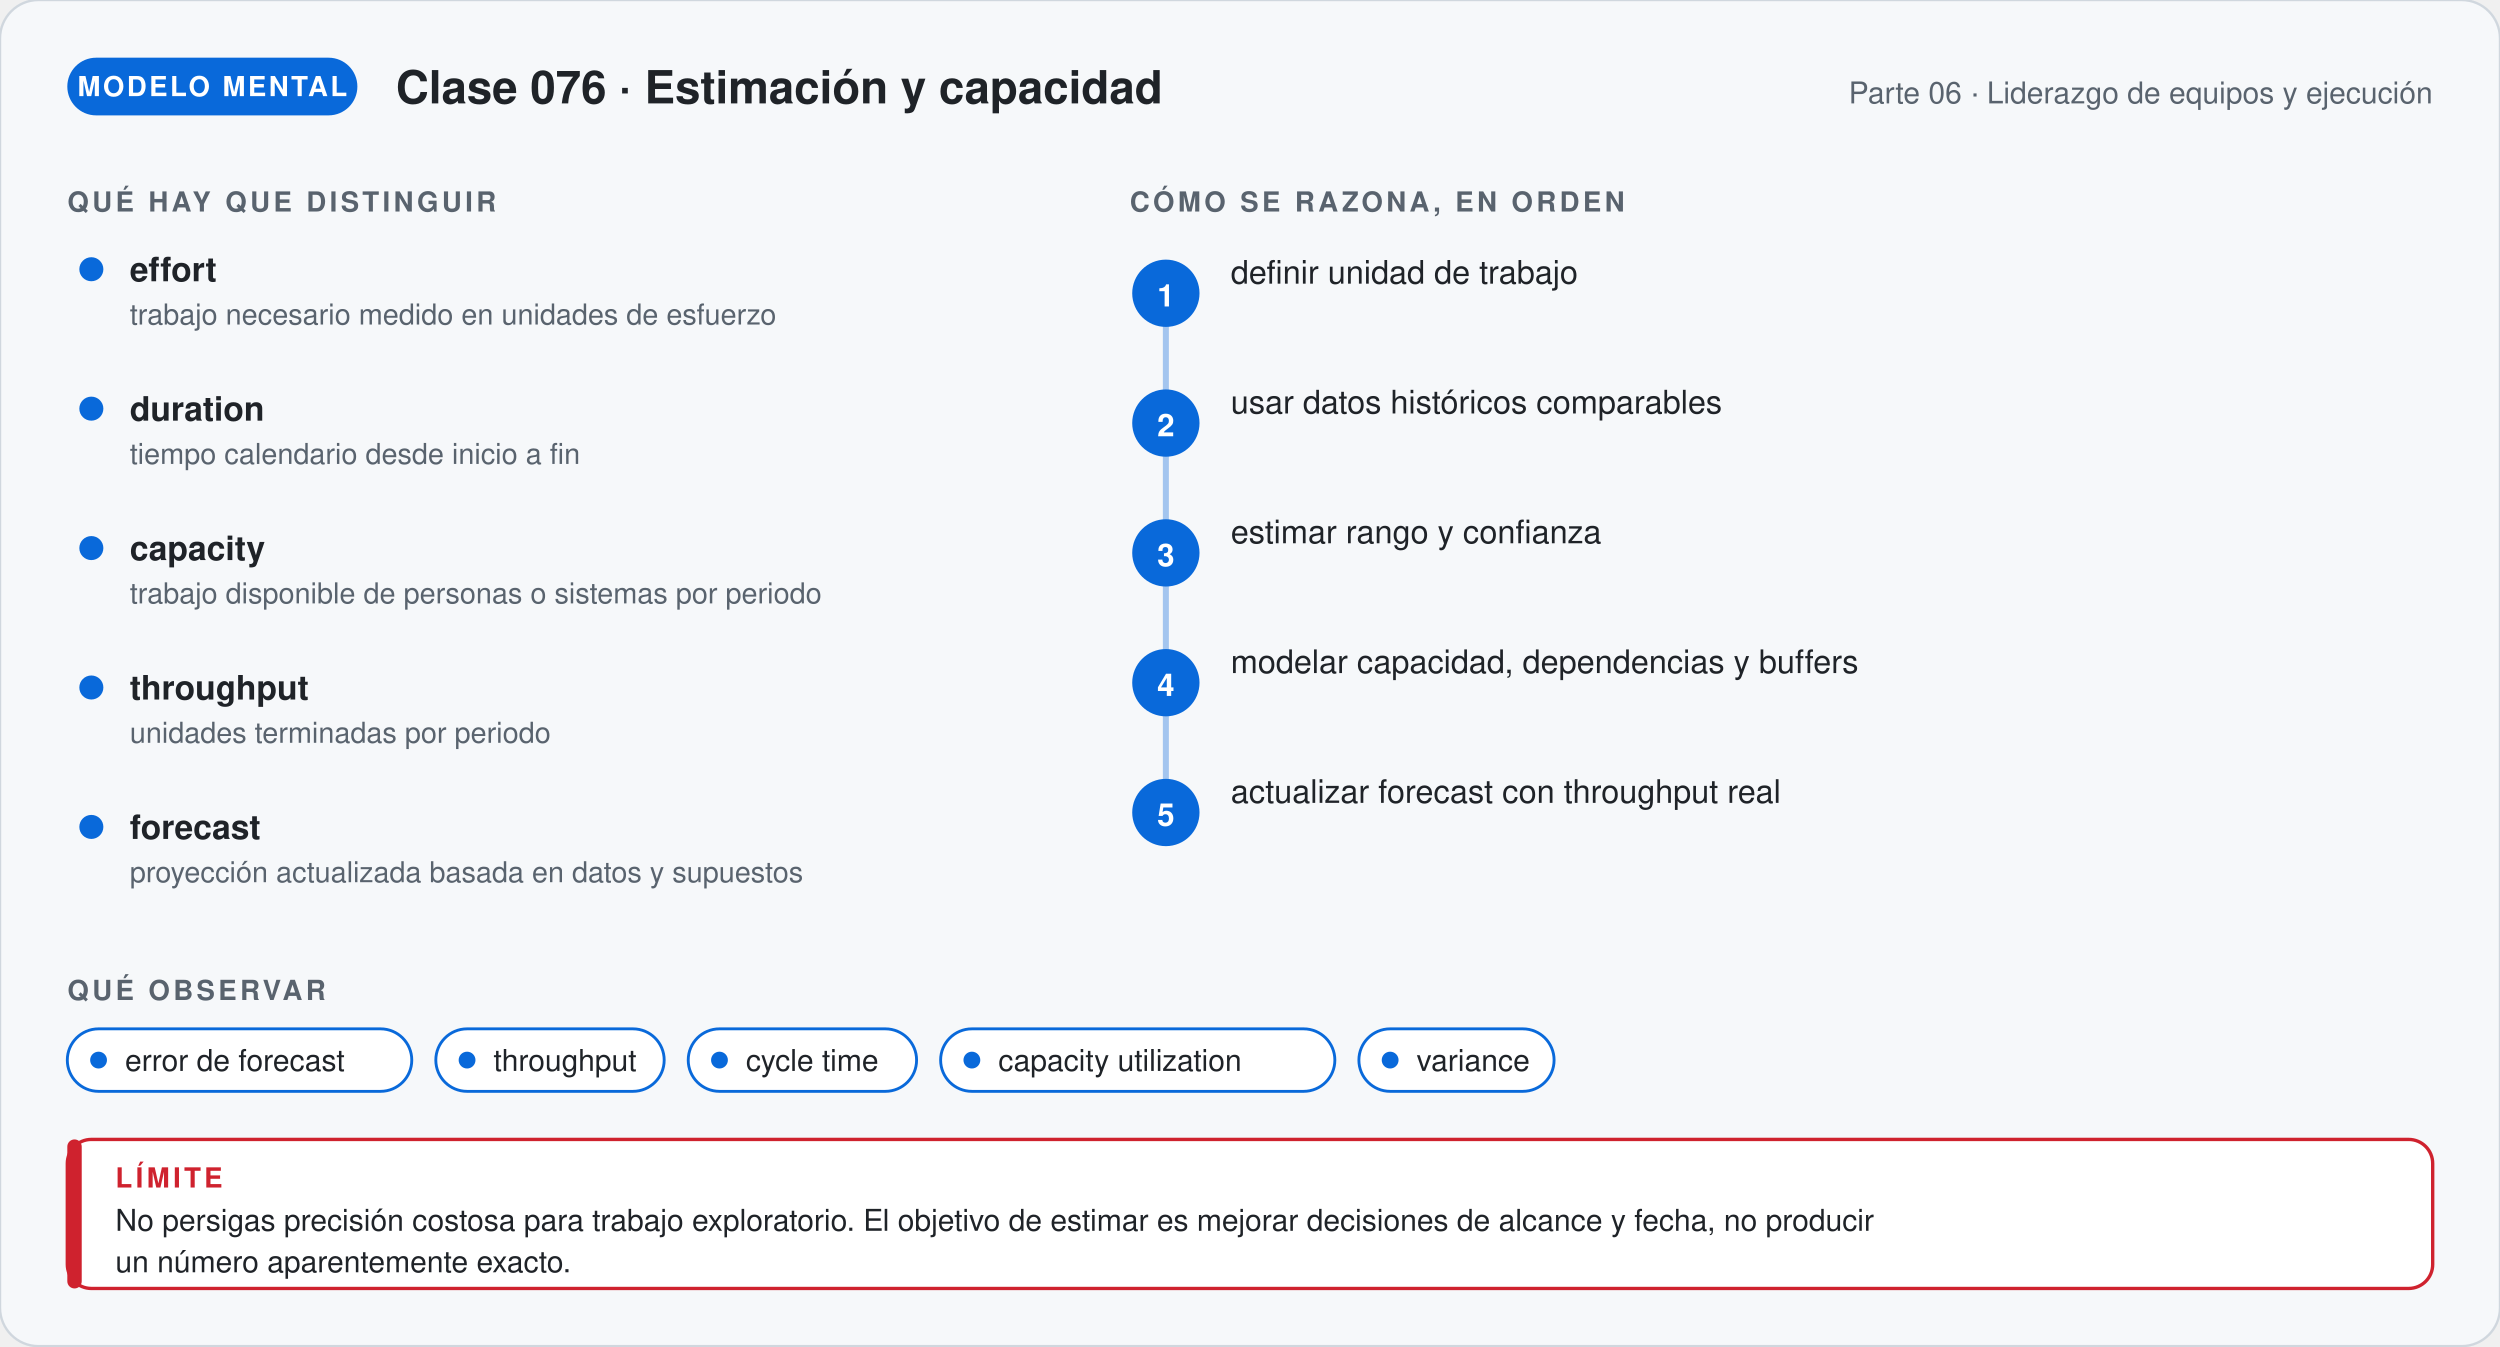
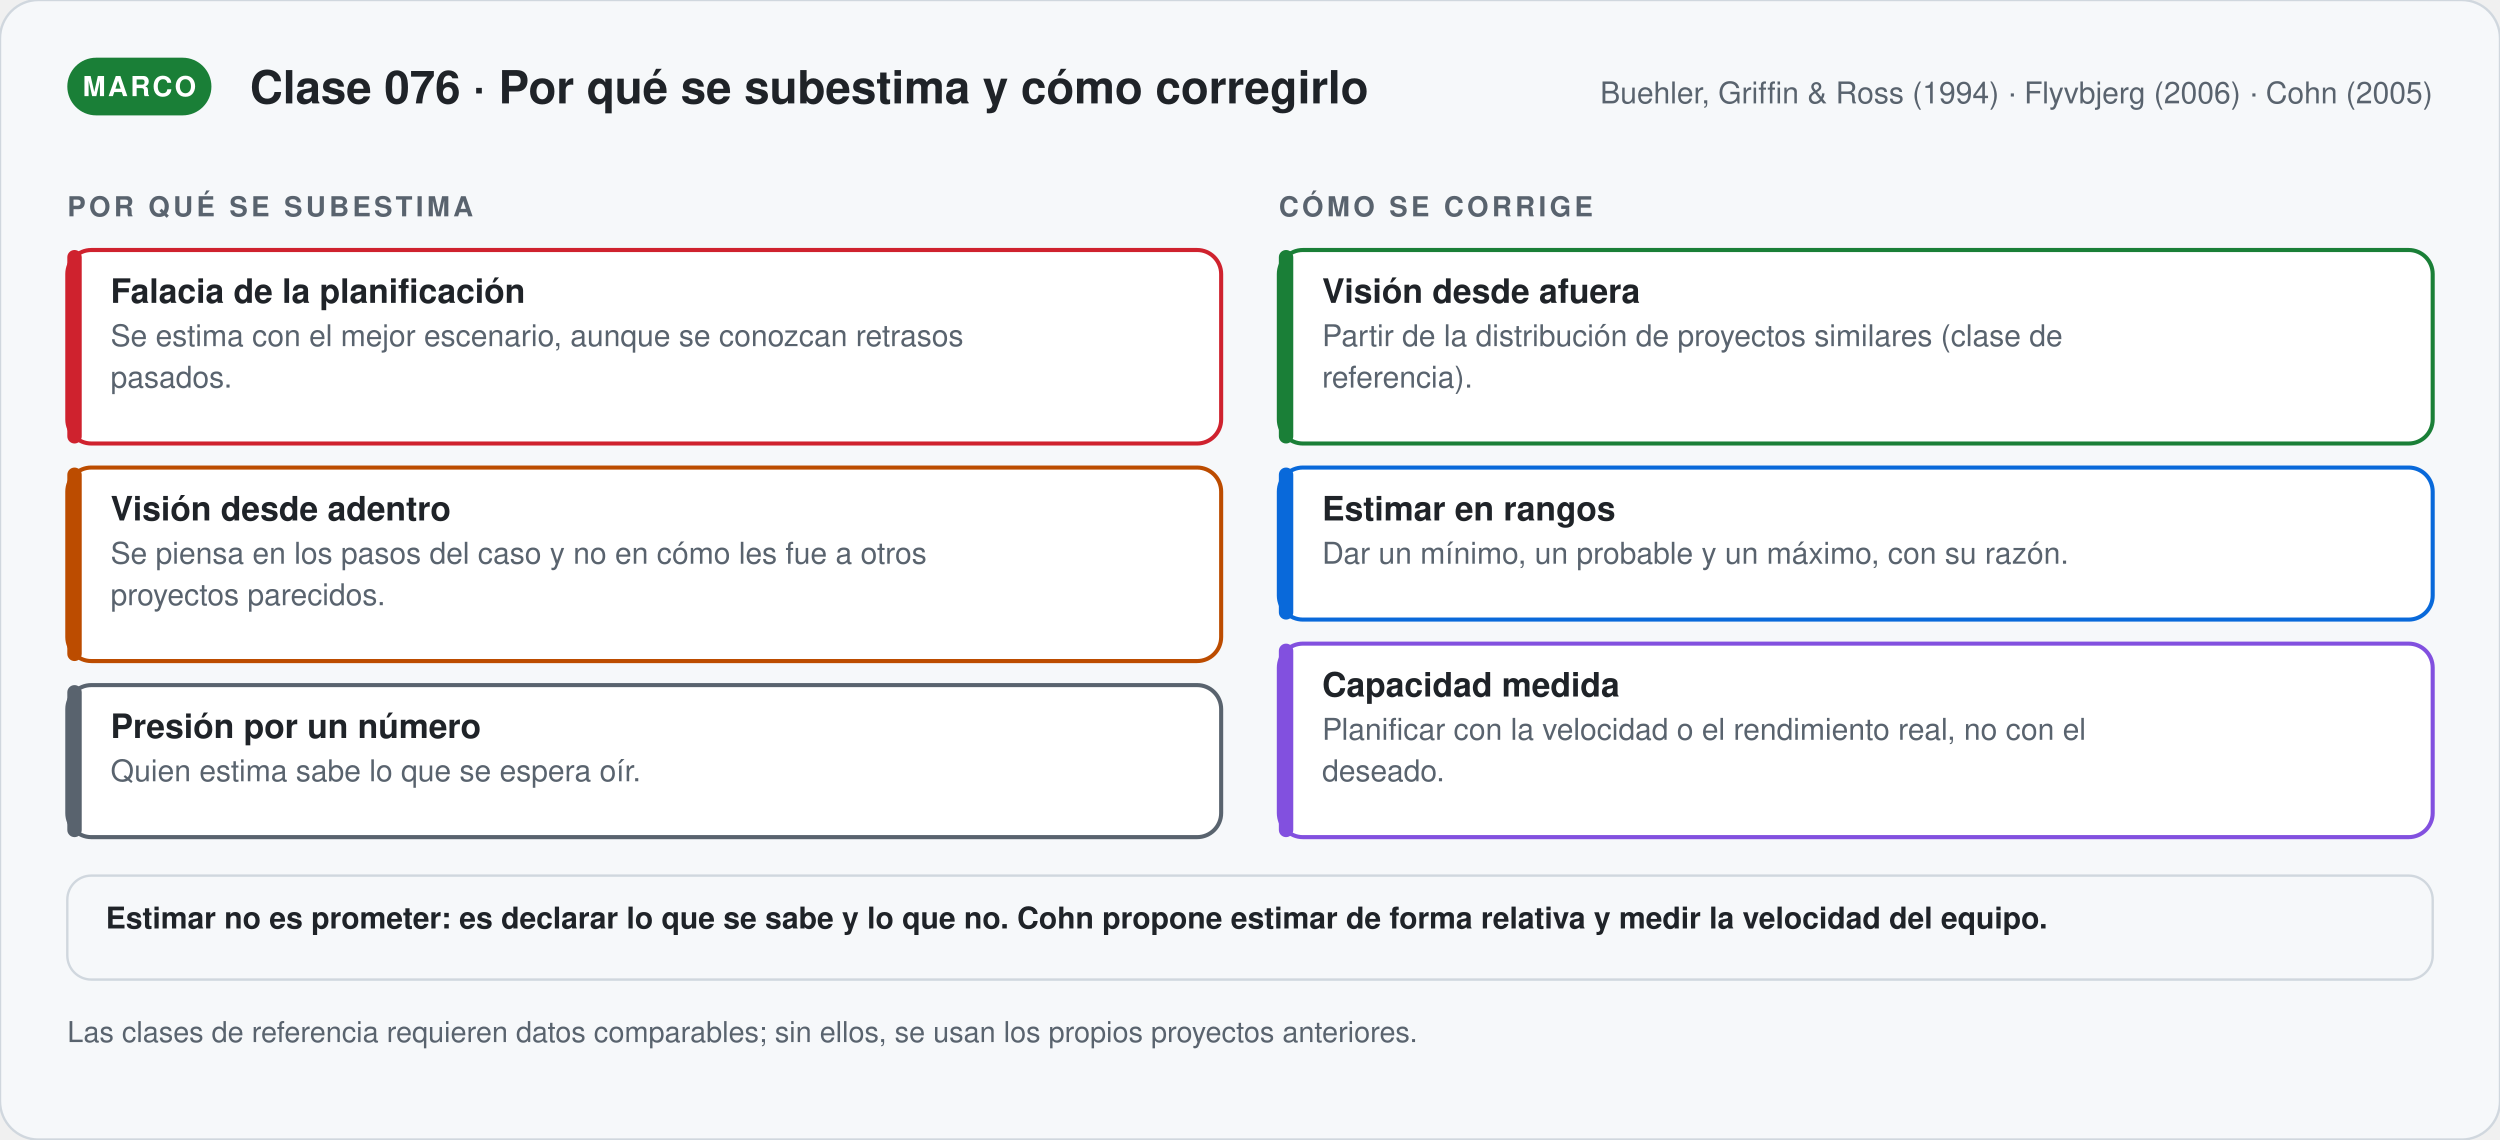
- <svg xmlns="http://www.w3.org/2000/svg" viewBox="0 0 1040 560" width="1040" role="img" aria-labelledby="t-g76 d-g76" font-family="'Segoe UI', 'Helvetica Neue', Helvetica, Arial, sans-serif">
+ <svg xmlns="http://www.w3.org/2000/svg" viewBox="0 0 1040 474.06" width="1040" role="img" aria-labelledby="t-s76 d-s76" font-family="'Segoe UI', 'Helvetica Neue', Helvetica, Arial, sans-serif">
  <defs>
-     <marker id="p-g76" viewBox="0 0 10 10" refX="8" refY="5" markerWidth="7" markerHeight="7" orient="auto">
+     <marker id="p-s76" viewBox="0 0 10 10" refX="8" refY="5" markerWidth="7" markerHeight="7" orient="auto">
      <path d="M1,1 L9,5 L1,9 Z" fill="#59636e" />
    </marker>
  </defs>
-   <rect width="1040" height="560" rx="16" fill="#f6f8fa" stroke="#d0d7de" />
-   <rect x="28" y="24" width="120.67" height="24" rx="12" fill="#0969da" />
-   <text x="88.335" y="40" font-size="11.5" font-weight="700" fill="#ffffff" text-anchor="middle" letter-spacing="1">MODELO MENTAL</text>
-   <text x="164.67" y="43" font-size="19" font-weight="700" fill="#1f2328" text-anchor="start">Clase 076 · Estimación y capacidad</text>
-   <text x="1012" y="43" font-size="12.5" font-weight="400" fill="#59636e" text-anchor="end">Parte 06 · Liderazgo de equipos y ejecución</text>
-   <text x="28" y="88" font-size="11.5" font-weight="700" fill="#59636e" text-anchor="start" letter-spacing="1.4">QUÉ HAY QUE DISTINGUIR</text>
-   <circle cx="38" cy="112" r="5" fill="#0969da" />
-   <text x="54" y="117" font-size="14" font-weight="700" fill="#1f2328" text-anchor="start">effort</text>
-   <text x="54" y="135" font-size="12" font-weight="400" fill="#59636e" text-anchor="start">trabajo necesario medido en unidades de esfuerzo</text>
-   <circle cx="38" cy="170" r="5" fill="#0969da" />
-   <text x="54" y="175" font-size="14" font-weight="700" fill="#1f2328" text-anchor="start">duration</text>
-   <text x="54" y="193" font-size="12" font-weight="400" fill="#59636e" text-anchor="start">tiempo calendario desde inicio a fin</text>
-   <circle cx="38" cy="228" r="5" fill="#0969da" />
-   <text x="54" y="233" font-size="14" font-weight="700" fill="#1f2328" text-anchor="start">capacity</text>
-   <text x="54" y="251" font-size="12" font-weight="400" fill="#59636e" text-anchor="start">trabajo disponible de personas o sistemas por periodo</text>
-   <circle cx="38" cy="286" r="5" fill="#0969da" />
-   <text x="54" y="291" font-size="14" font-weight="700" fill="#1f2328" text-anchor="start">throughput</text>
-   <text x="54" y="309" font-size="12" font-weight="400" fill="#59636e" text-anchor="start">unidades terminadas por periodo</text>
-   <circle cx="38" cy="344" r="5" fill="#0969da" />
-   <text x="54" y="349" font-size="14" font-weight="700" fill="#1f2328" text-anchor="start">forecast</text>
-   <text x="54" y="367" font-size="12" font-weight="400" fill="#59636e" text-anchor="start">proyección actualizada basada en datos y supuestos</text>
-   <text x="470" y="88" font-size="11.5" font-weight="700" fill="#59636e" text-anchor="start" letter-spacing="1.4">CÓMO SE RAZONA, EN ORDEN</text>
-   <path d="M485,122 V338" stroke="#0969da" stroke-width="2.5" stroke-opacity="0.35" />
-   <circle cx="485" cy="122" r="14" fill="#0969da" />
-   <text x="485" y="127.5" font-size="13" font-weight="700" fill="#ffffff" text-anchor="middle">1</text>
-   <text x="512" y="118" font-size="13.5" font-weight="500" fill="#1f2328" text-anchor="start">definir unidad de trabajo</text>
-   <circle cx="485" cy="176" r="14" fill="#0969da" />
-   <text x="485" y="181.5" font-size="13" font-weight="700" fill="#ffffff" text-anchor="middle">2</text>
-   <text x="512" y="172" font-size="13.5" font-weight="500" fill="#1f2328" text-anchor="start">usar datos históricos comparables</text>
-   <circle cx="485" cy="230" r="14" fill="#0969da" />
-   <text x="485" y="235.5" font-size="13" font-weight="700" fill="#ffffff" text-anchor="middle">3</text>
-   <text x="512" y="226" font-size="13.5" font-weight="500" fill="#1f2328" text-anchor="start">estimar rango y confianza</text>
-   <circle cx="485" cy="284" r="14" fill="#0969da" />
-   <text x="485" y="289.5" font-size="13" font-weight="700" fill="#ffffff" text-anchor="middle">4</text>
-   <text x="512" y="280" font-size="13.5" font-weight="500" fill="#1f2328" text-anchor="start">modelar capacidad, dependencias y buffers</text>
-   <circle cx="485" cy="338" r="14" fill="#0969da" />
-   <text x="485" y="343.5" font-size="13" font-weight="700" fill="#ffffff" text-anchor="middle">5</text>
-   <text x="512" y="334" font-size="13.5" font-weight="500" fill="#1f2328" text-anchor="start">actualizar forecast con throughput real</text>
-   <text x="28" y="416" font-size="11.5" font-weight="700" fill="#59636e" text-anchor="start" letter-spacing="1.4">QUÉ OBSERVAR</text>
-   <rect x="28" y="428" width="143.3" height="26" rx="13" fill="#ffffff" stroke="#0969da" stroke-width="1.2" />
-   <circle cx="41" cy="441" r="3.5" fill="#0969da" />
-   <text x="52" y="445.5" font-size="12.5" font-weight="400" fill="#1f2328" text-anchor="start">error de forecast</text>
-   <rect x="181.3" y="428" width="95" height="26" rx="13" fill="#ffffff" stroke="#0969da" stroke-width="1.2" />
-   <circle cx="194.3" cy="441" r="3.5" fill="#0969da" />
-   <text x="205.3" y="445.5" font-size="12.5" font-weight="400" fill="#1f2328" text-anchor="start">throughput</text>
-   <rect x="286.3" y="428" width="95" height="26" rx="13" fill="#ffffff" stroke="#0969da" stroke-width="1.2" />
-   <circle cx="299.3" cy="441" r="3.5" fill="#0969da" />
-   <text x="310.3" y="445.5" font-size="12.5" font-weight="400" fill="#1f2328" text-anchor="start">cycle time</text>
-   <rect x="391.3" y="428" width="164" height="26" rx="13" fill="#ffffff" stroke="#0969da" stroke-width="1.2" />
-   <circle cx="404.3" cy="441" r="3.5" fill="#0969da" />
-   <text x="415.3" y="445.5" font-size="12.5" font-weight="400" fill="#1f2328" text-anchor="start">capacity utilization</text>
-   <rect x="565.3" y="428" width="81.2" height="26" rx="13" fill="#ffffff" stroke="#0969da" stroke-width="1.2" />
-   <circle cx="578.3" cy="441" r="3.5" fill="#0969da" />
-   <text x="589.3" y="445.5" font-size="12.5" font-weight="400" fill="#1f2328" text-anchor="start">variance</text>
-   <rect x="28" y="474" width="984" height="62" rx="10" fill="#ffffff" stroke="#cf222e" stroke-width="1.4" />
-   <rect x="28" y="474" width="6" height="62" rx="3" fill="#cf222e" />
-   <text x="48" y="494" font-size="11.5" font-weight="700" fill="#cf222e" text-anchor="start" letter-spacing="1.4">LÍMITE</text>
-   <text x="48" y="512" font-size="12.5" font-weight="400" fill="#1f2328" text-anchor="start">No persigas precisión costosa para trabajo exploratorio. El objetivo de estimar es mejorar decisiones de alcance y fecha, no producir</text>
-   <text x="48" y="529.25" font-size="12.5" font-weight="400" fill="#1f2328" text-anchor="start">un número aparentemente exacto.</text>
+   <rect width="1040" height="474.06" rx="16" fill="#f6f8fa" stroke="#d0d7de" />
+   <rect x="28" y="24" width="59.95" height="24" rx="12" fill="#1a7f37" />
+   <text x="57.975" y="40" font-size="11.5" font-weight="700" fill="#ffffff" text-anchor="middle" letter-spacing="1">MARCO</text>
+   <text x="103.95" y="43" font-size="19" font-weight="700" fill="#1f2328" text-anchor="start">Clase 076 · Por qué se subestima y cómo corregirlo</text>
+   <text x="1012" y="43" font-size="12.5" font-weight="400" fill="#59636e" text-anchor="end">Buehler, Griffin &amp; Ross (1994) · Flyvbjerg (2006) · Cohn (2005)</text>
+   <text x="28" y="90" font-size="11.5" font-weight="700" fill="#59636e" text-anchor="start" letter-spacing="1.4">POR QUÉ SE SUBESTIMA</text>
+   <rect x="28" y="104" width="480" height="80.5" rx="10" fill="#ffffff" stroke="#cf222e" stroke-width="1.7" />
+   <rect x="28.0" y="104" width="6" height="80.5" rx="3" fill="#cf222e" />
+   <text x="46" y="126" font-size="14" font-weight="700" fill="#1f2328" text-anchor="start">Falacia de la planificación</text>
+   <text x="46" y="144" font-size="12.5" font-weight="400" fill="#59636e" text-anchor="start">Se estima con el mejor escenario, aunque se conozcan retrasos</text>
+   <text x="46" y="161.25" font-size="12.5" font-weight="400" fill="#59636e" text-anchor="start">pasados.</text>
+   <rect x="28" y="194.5" width="480" height="80.5" rx="10" fill="#ffffff" stroke="#bc4c00" stroke-width="1.7" />
+   <rect x="28.0" y="194.5" width="6" height="80.5" rx="3" fill="#bc4c00" />
+   <text x="46" y="216.5" font-size="14" font-weight="700" fill="#1f2328" text-anchor="start">Visión desde adentro</text>
+   <text x="46" y="234.5" font-size="12.5" font-weight="400" fill="#59636e" text-anchor="start">Se piensa en los pasos del caso y no en cómo les fue a otros</text>
+   <text x="46" y="251.75" font-size="12.5" font-weight="400" fill="#59636e" text-anchor="start">proyectos parecidos.</text>
+   <rect x="28" y="285" width="480" height="63.25" rx="10" fill="#ffffff" stroke="#59636e" stroke-width="1.7" />
+   <rect x="28.0" y="285.0" width="6" height="63.25" rx="3" fill="#59636e" />
+   <text x="46" y="307" font-size="14" font-weight="700" fill="#1f2328" text-anchor="start">Presión por un número</text>
+   <text x="46" y="325" font-size="12.5" font-weight="400" fill="#59636e" text-anchor="start">Quien estima sabe lo que se espera oír.</text>
+   <text x="532" y="90" font-size="11.5" font-weight="700" fill="#59636e" text-anchor="start" letter-spacing="1.4">CÓMO SE CORRIGE</text>
+   <rect x="532" y="104" width="480" height="80.5" rx="10" fill="#ffffff" stroke="#1a7f37" stroke-width="1.7" />
+   <rect x="532.0" y="104" width="6" height="80.5" rx="3" fill="#1a7f37" />
+   <text x="550" y="126" font-size="14" font-weight="700" fill="#1f2328" text-anchor="start">Visión desde afuera</text>
+   <text x="550" y="144" font-size="12.5" font-weight="400" fill="#59636e" text-anchor="start">Partir de la distribución de proyectos similares (clase de</text>
+   <text x="550" y="161.25" font-size="12.5" font-weight="400" fill="#59636e" text-anchor="start">referencia).</text>
+   <rect x="532" y="194.5" width="480" height="63.25" rx="10" fill="#ffffff" stroke="#0969da" stroke-width="1.7" />
+   <rect x="532.0" y="194.5" width="6" height="63.25" rx="3" fill="#0969da" />
+   <text x="550" y="216.5" font-size="14" font-weight="700" fill="#1f2328" text-anchor="start">Estimar en rangos</text>
+   <text x="550" y="234.5" font-size="12.5" font-weight="400" fill="#59636e" text-anchor="start">Dar un mínimo, un probable y un máximo, con su razón.</text>
+   <rect x="532" y="267.75" width="480" height="80.5" rx="10" fill="#ffffff" stroke="#8250df" stroke-width="1.7" />
+   <rect x="532.0" y="267.75" width="6" height="80.5" rx="3" fill="#8250df" />
+   <text x="550" y="289.75" font-size="14" font-weight="700" fill="#1f2328" text-anchor="start">Capacidad medida</text>
+   <text x="550" y="307.75" font-size="12.5" font-weight="400" fill="#59636e" text-anchor="start">Planificar con la velocidad o el rendimiento real, no con el</text>
+   <text x="550" y="325" font-size="12.5" font-weight="400" fill="#59636e" text-anchor="start">deseado.</text>
+   <rect x="28" y="364.25" width="984" height="43.25" rx="10" fill="#f6f8fa" stroke="#d0d7de" stroke-width="1" />
+   <text x="44" y="386.25" font-size="12.5" font-weight="600" fill="#1f2328" text-anchor="start">Estimar no es prometer: es declarar lo que se sabe y lo que no. Cohn propone estimar de forma relativa y medir la velocidad del equipo.</text>
+   <text x="28" y="433.5" font-size="12" font-weight="400" fill="#59636e" text-anchor="start">Las clases de referencia requieren datos comparables; sin ellos, se usan los propios proyectos anteriores.</text>
</svg>
